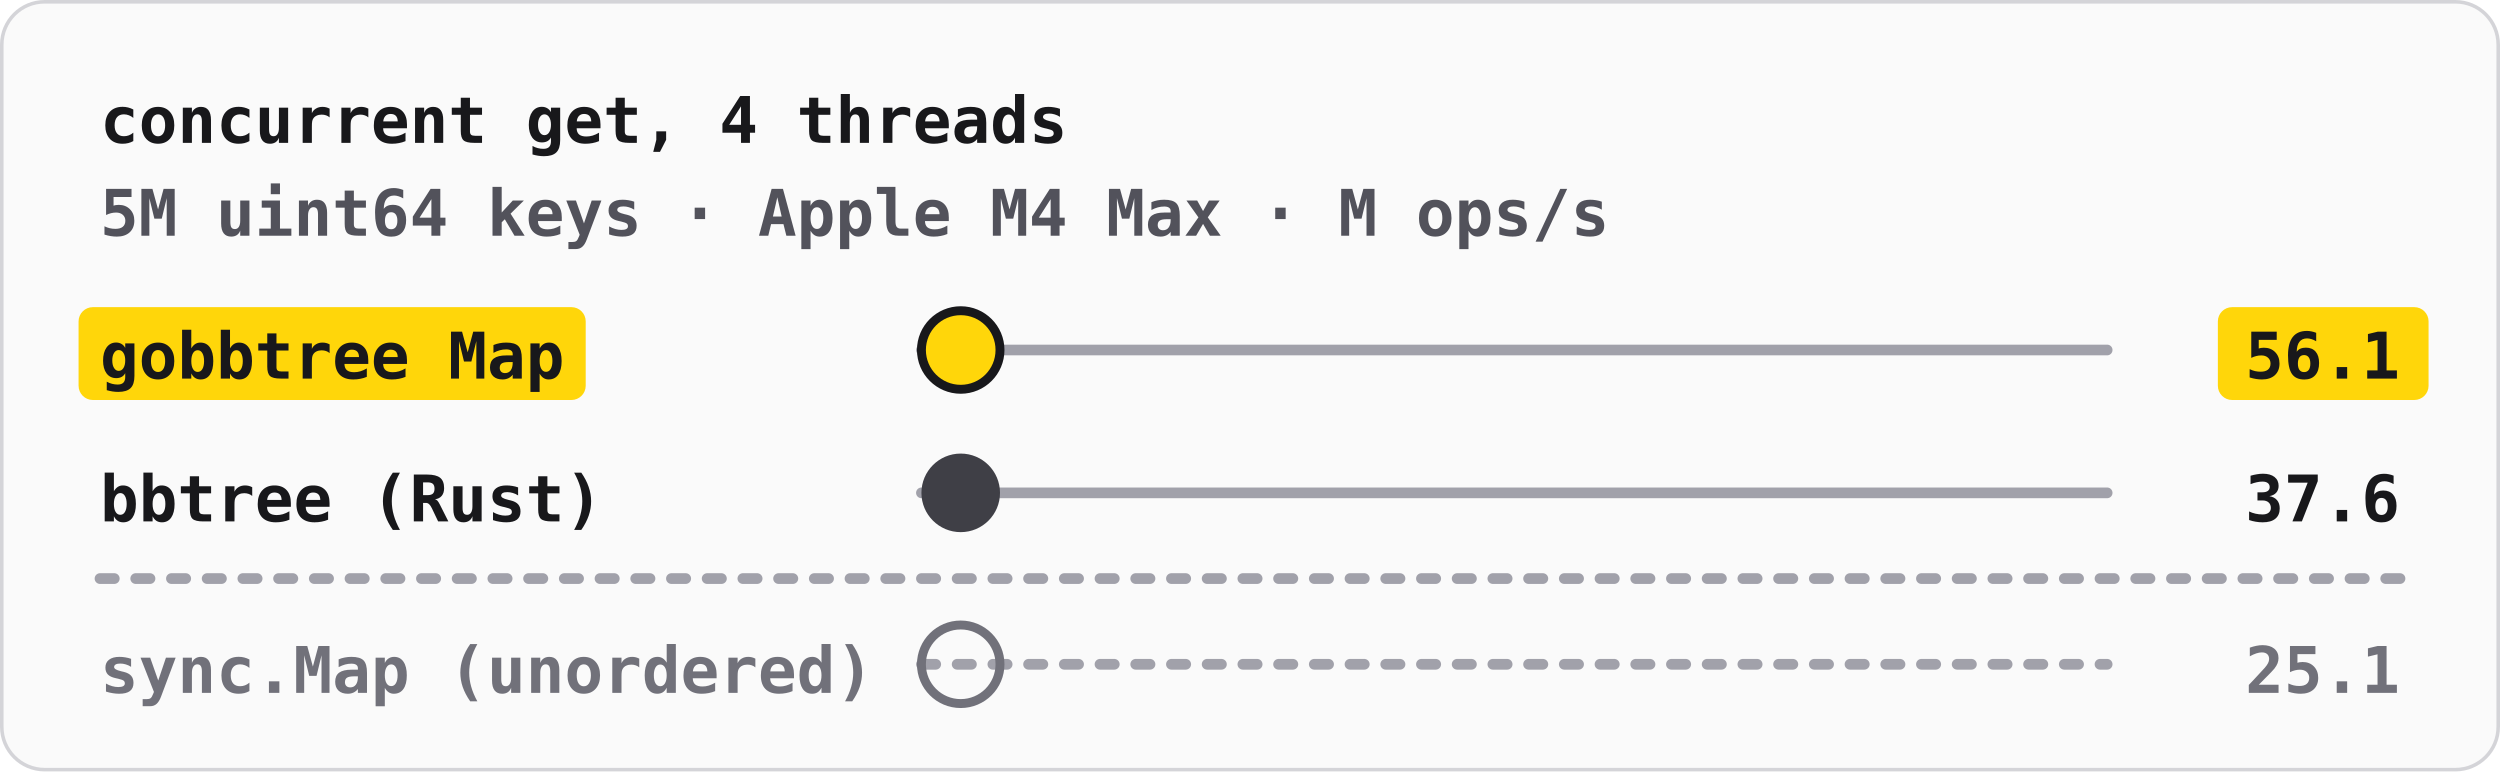
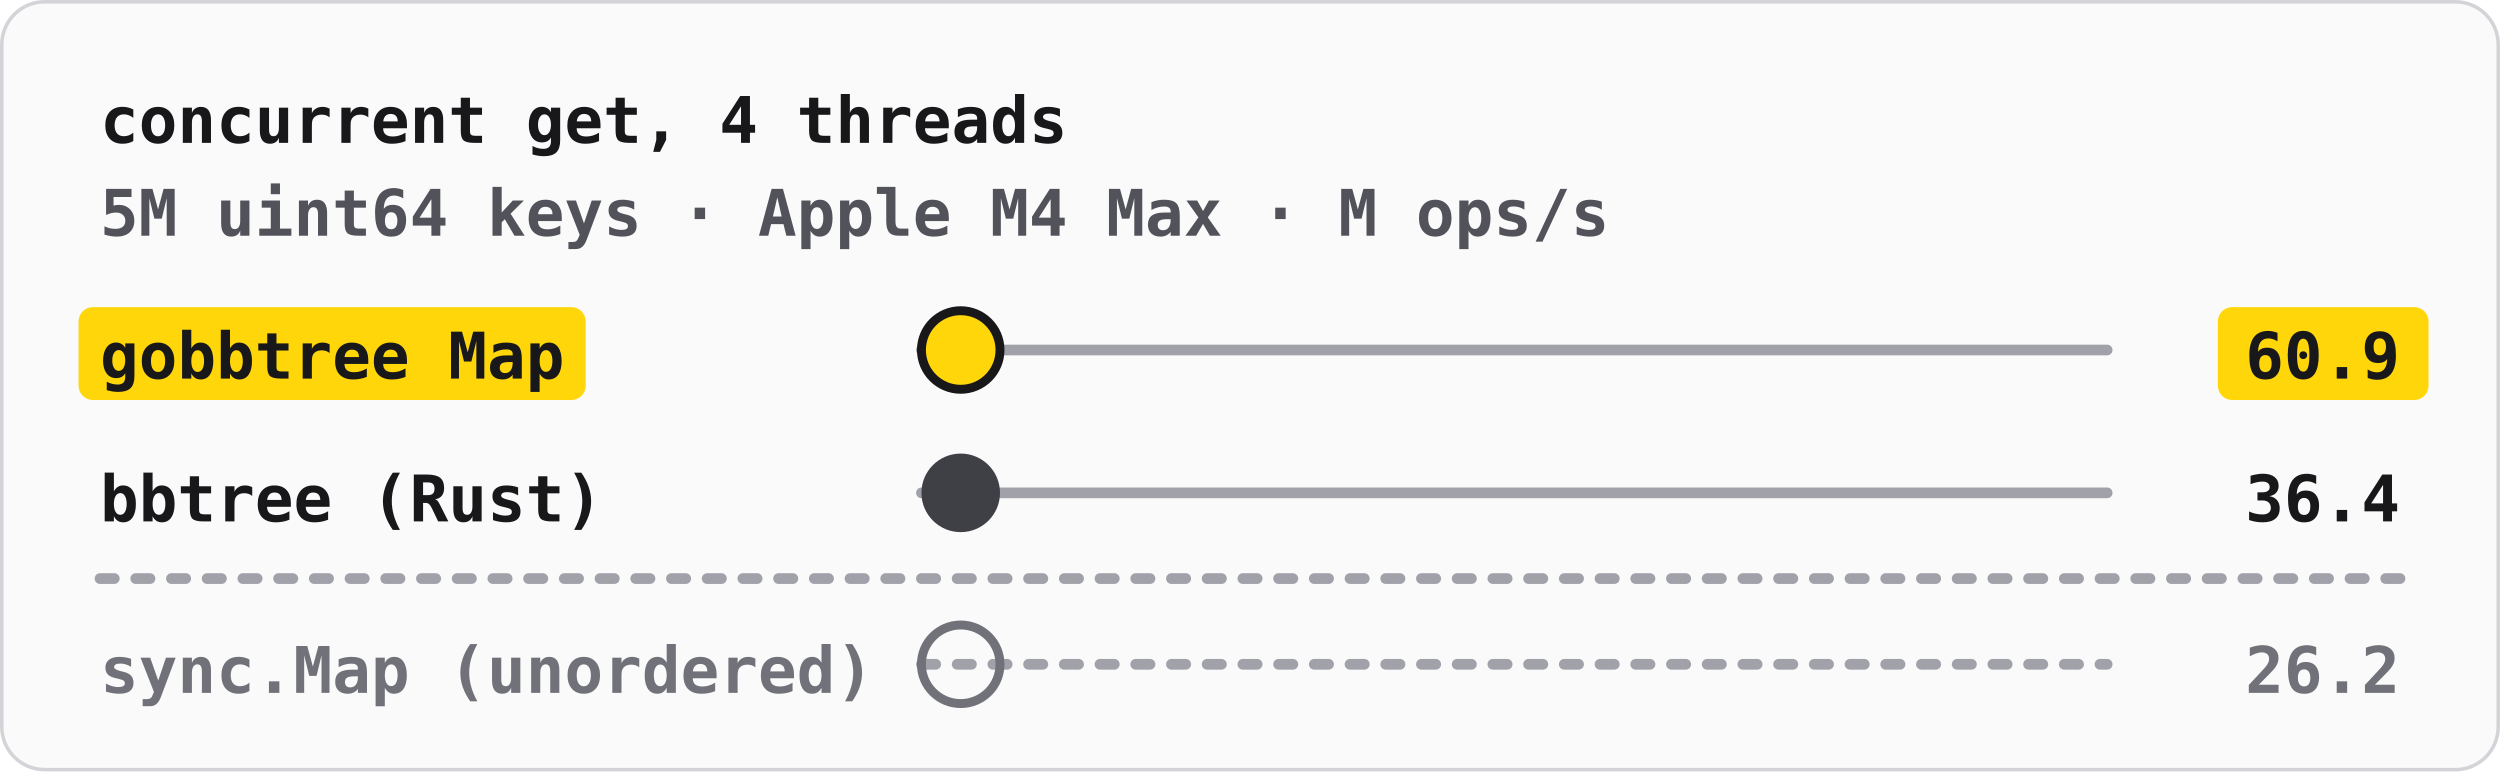
- <svg xmlns="http://www.w3.org/2000/svg" width="700" height="216" viewBox="0 0 700 216" role="img" aria-label="Concurrent get on 5M mixed uint64 keys, 4 threads, Apple M4 Max, in million operations per second: gobbtree Map 56.1, bbtree (Rust) 37.6; sync.Map, unordered, 25.1.">
+ <svg xmlns="http://www.w3.org/2000/svg" width="700" height="216" viewBox="0 0 700 216" role="img" aria-label="Concurrent get on 5M mixed uint64 keys, 4 threads, Apple M4 Max, in million operations per second: gobbtree Map 60.9, bbtree (Rust) 36.4; sync.Map, unordered, 26.2.">
  <style>
    text { font-family: ui-monospace, SFMono-Regular, Menlo, Consolas, monospace; font-size: 18px; font-weight: 600; fill: #18181b; }
    .title { font-weight: 800; }
    .muted { fill: #52525b; }
    .faint { fill: #71717a; }
    .ours { font-weight: 800; }
    .value { text-anchor: end; }
    .highlight { fill: #ffd60a; }
    .track { stroke: #a1a1aa; stroke-width: 3; stroke-linecap: round; }
    .dashed { stroke-dasharray: 4 6; }
    .ball { animation: bounce linear infinite alternate; }
    @keyframes bounce { to { transform: translateX(310px); } }
  </style>
  <rect x="0.5" y="0.5" width="699" height="215" rx="12" fill="#fafafa" stroke="#d4d4d8" />
  <text class="title" x="28" y="40">concurrent get, 4 threads</text>
  <text class="muted" x="28" y="66">5M uint64 keys · Apple M4 Max · M ops/s</text>
  <rect class="highlight" x="22" y="86" width="142" height="26" rx="4" />
  <rect class="highlight" x="621" y="86" width="59" height="26" rx="4" />
  <text class="ours" x="28" y="106">gobbtree Map</text>
  <line class="track" x1="258" y1="98" x2="590" y2="98" />
  <circle class="ball" cx="269" cy="98" r="11" fill="#ffd60a" stroke="#18181b" stroke-width="2.5" style="animation-duration: 0.60s" />
-   <text class="ours value" x="672" y="106">56.1</text>
+   <text class="ours value" x="672" y="106">60.9</text>
  <text x="28" y="146">bbtree (Rust)</text>
  <line class="track" x1="258" y1="138" x2="590" y2="138" />
-   <circle class="ball" cx="269" cy="138" r="11" fill="#3f3f46" style="animation-duration: 0.90s" />
-   <text class="value" x="672" y="146">37.6</text>
+   <circle class="ball" cx="269" cy="138" r="11" fill="#3f3f46" style="animation-duration: 1.00s" />
+   <text class="value" x="672" y="146">36.4</text>
  <line class="track dashed" x1="28" y1="162" x2="672" y2="162" stroke-width="1.5" />
  <text class="faint" x="28" y="194">sync.Map (unordered)</text>
  <line class="track dashed" x1="258" y1="186" x2="590" y2="186" />
-   <circle class="ball" cx="269" cy="186" r="11" fill="none" stroke="#71717a" stroke-width="2.5" style="animation-duration: 1.34s" />
-   <text class="faint value" x="672" y="194">25.1</text>
+   <circle class="ball" cx="269" cy="186" r="11" fill="none" stroke="#71717a" stroke-width="2.5" style="animation-duration: 1.39s" />
+   <text class="faint value" x="672" y="194">26.2</text>
</svg>
